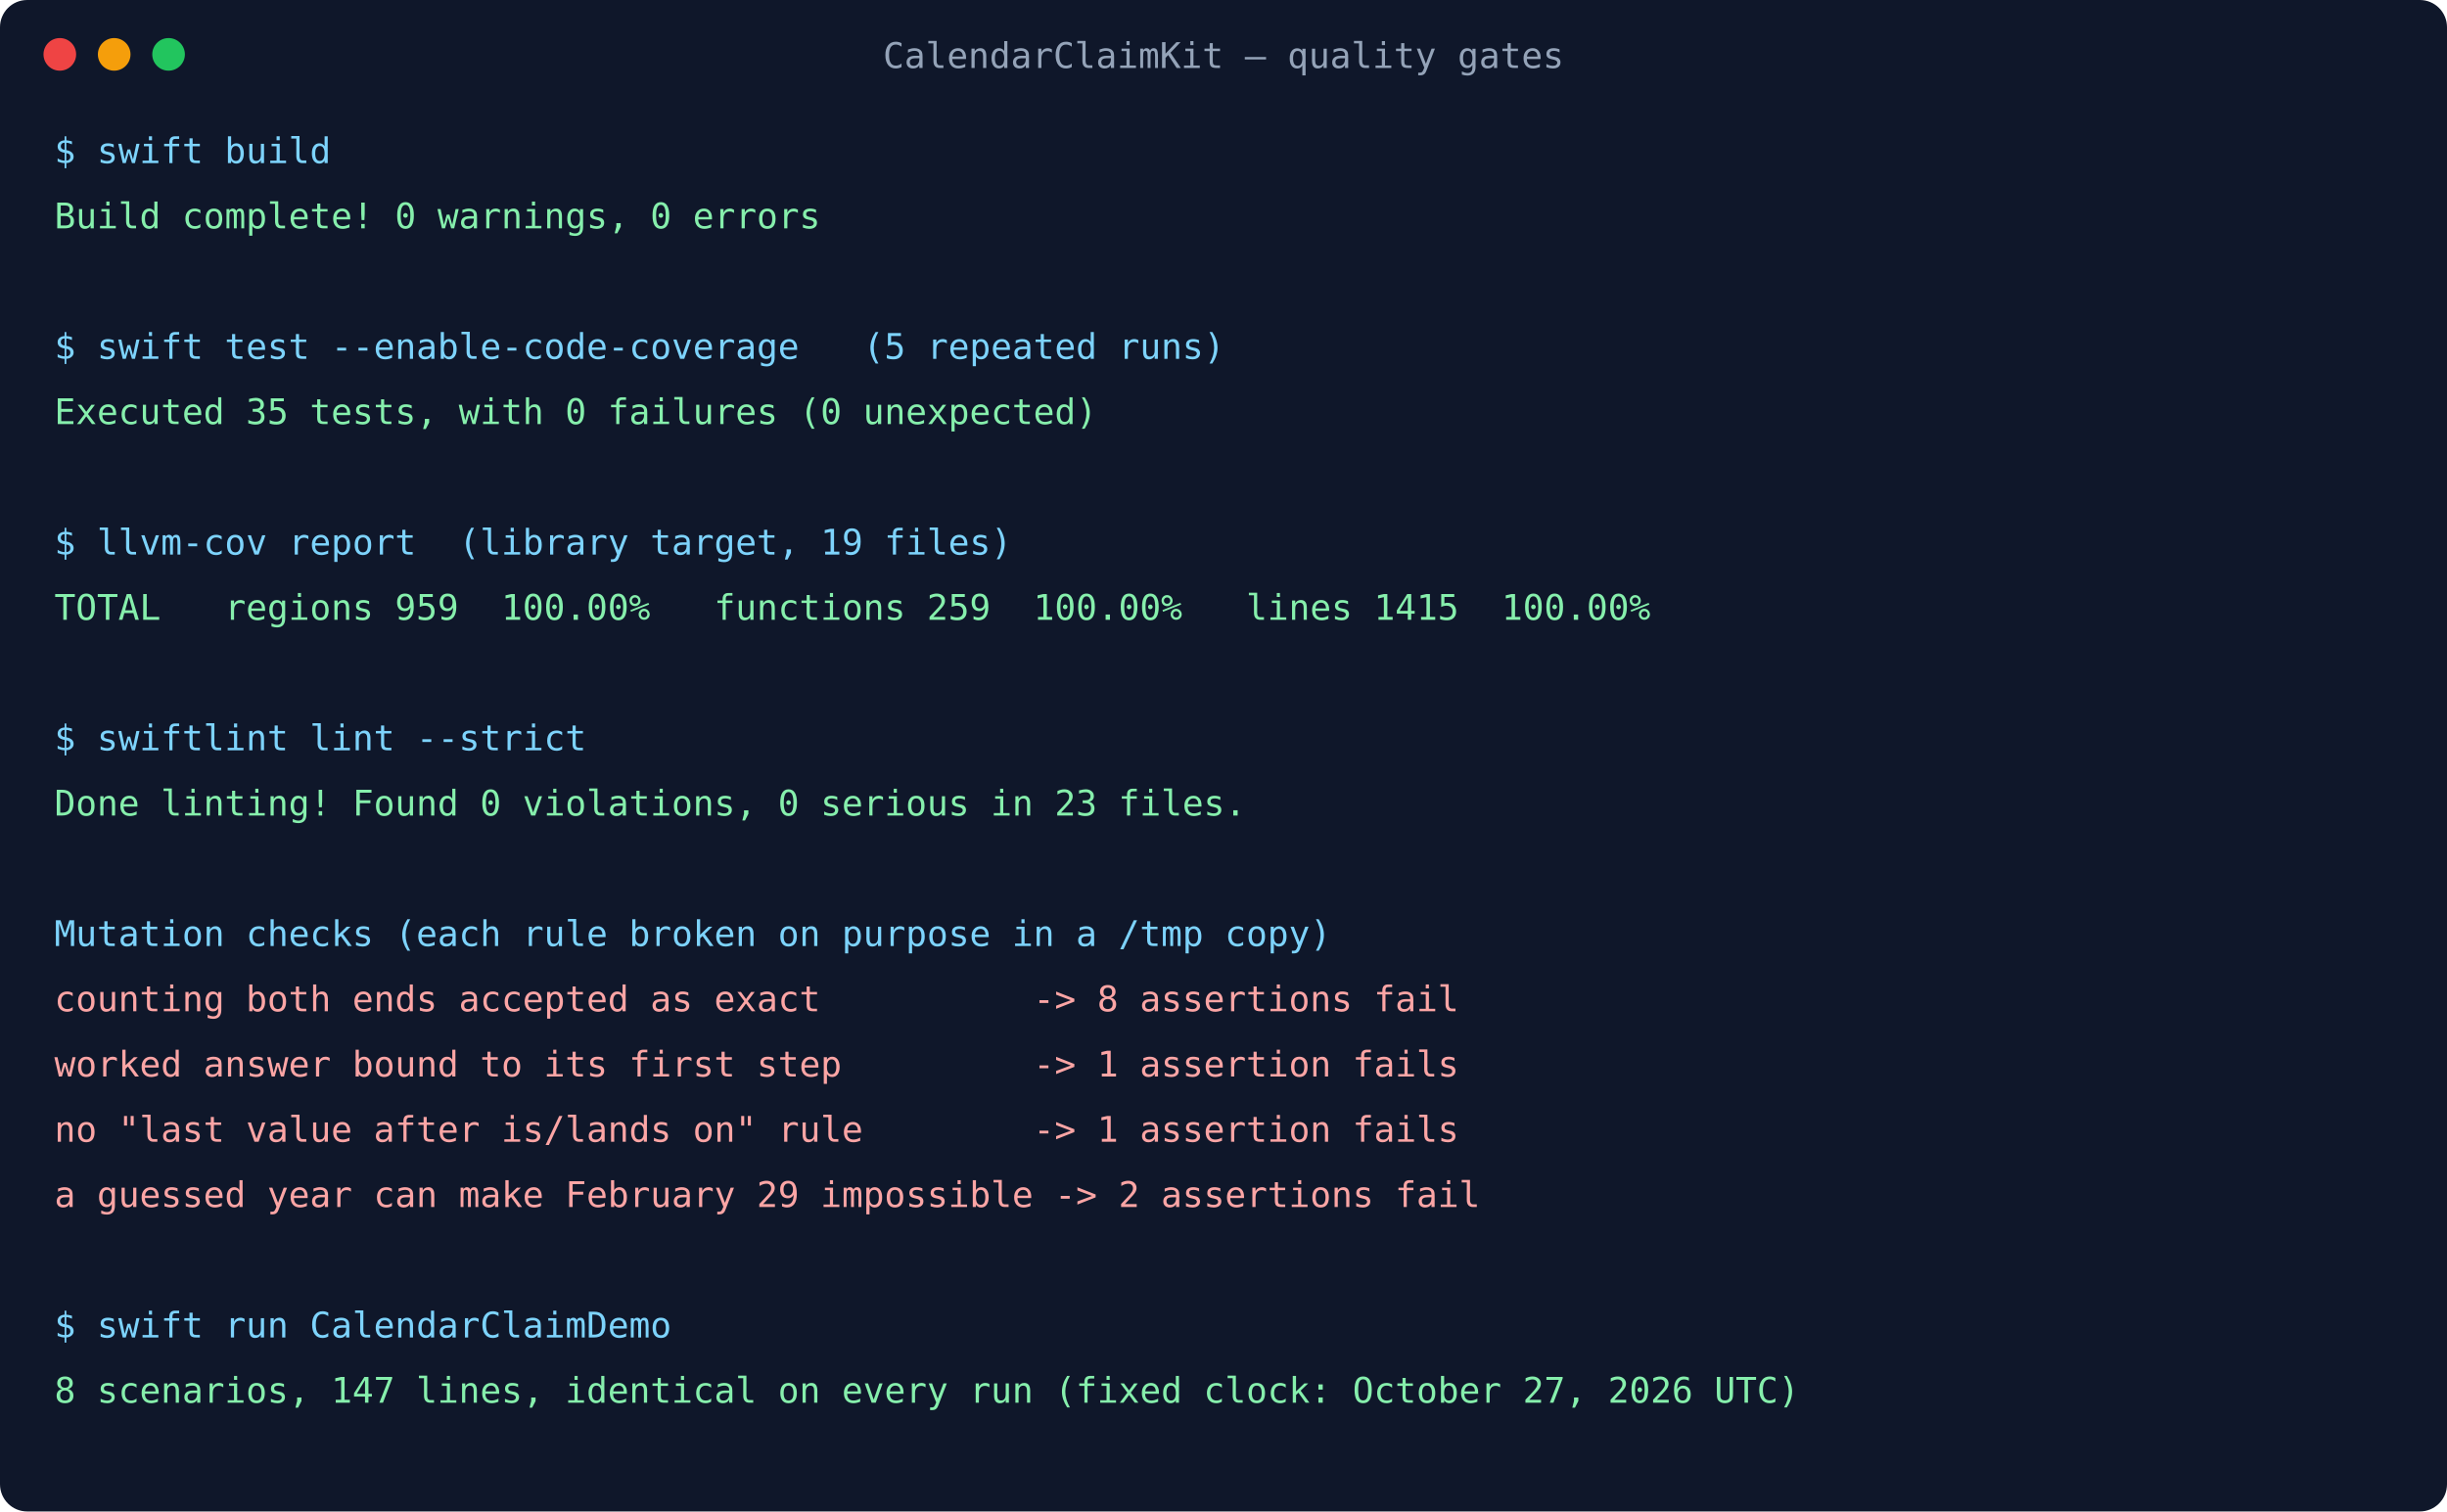
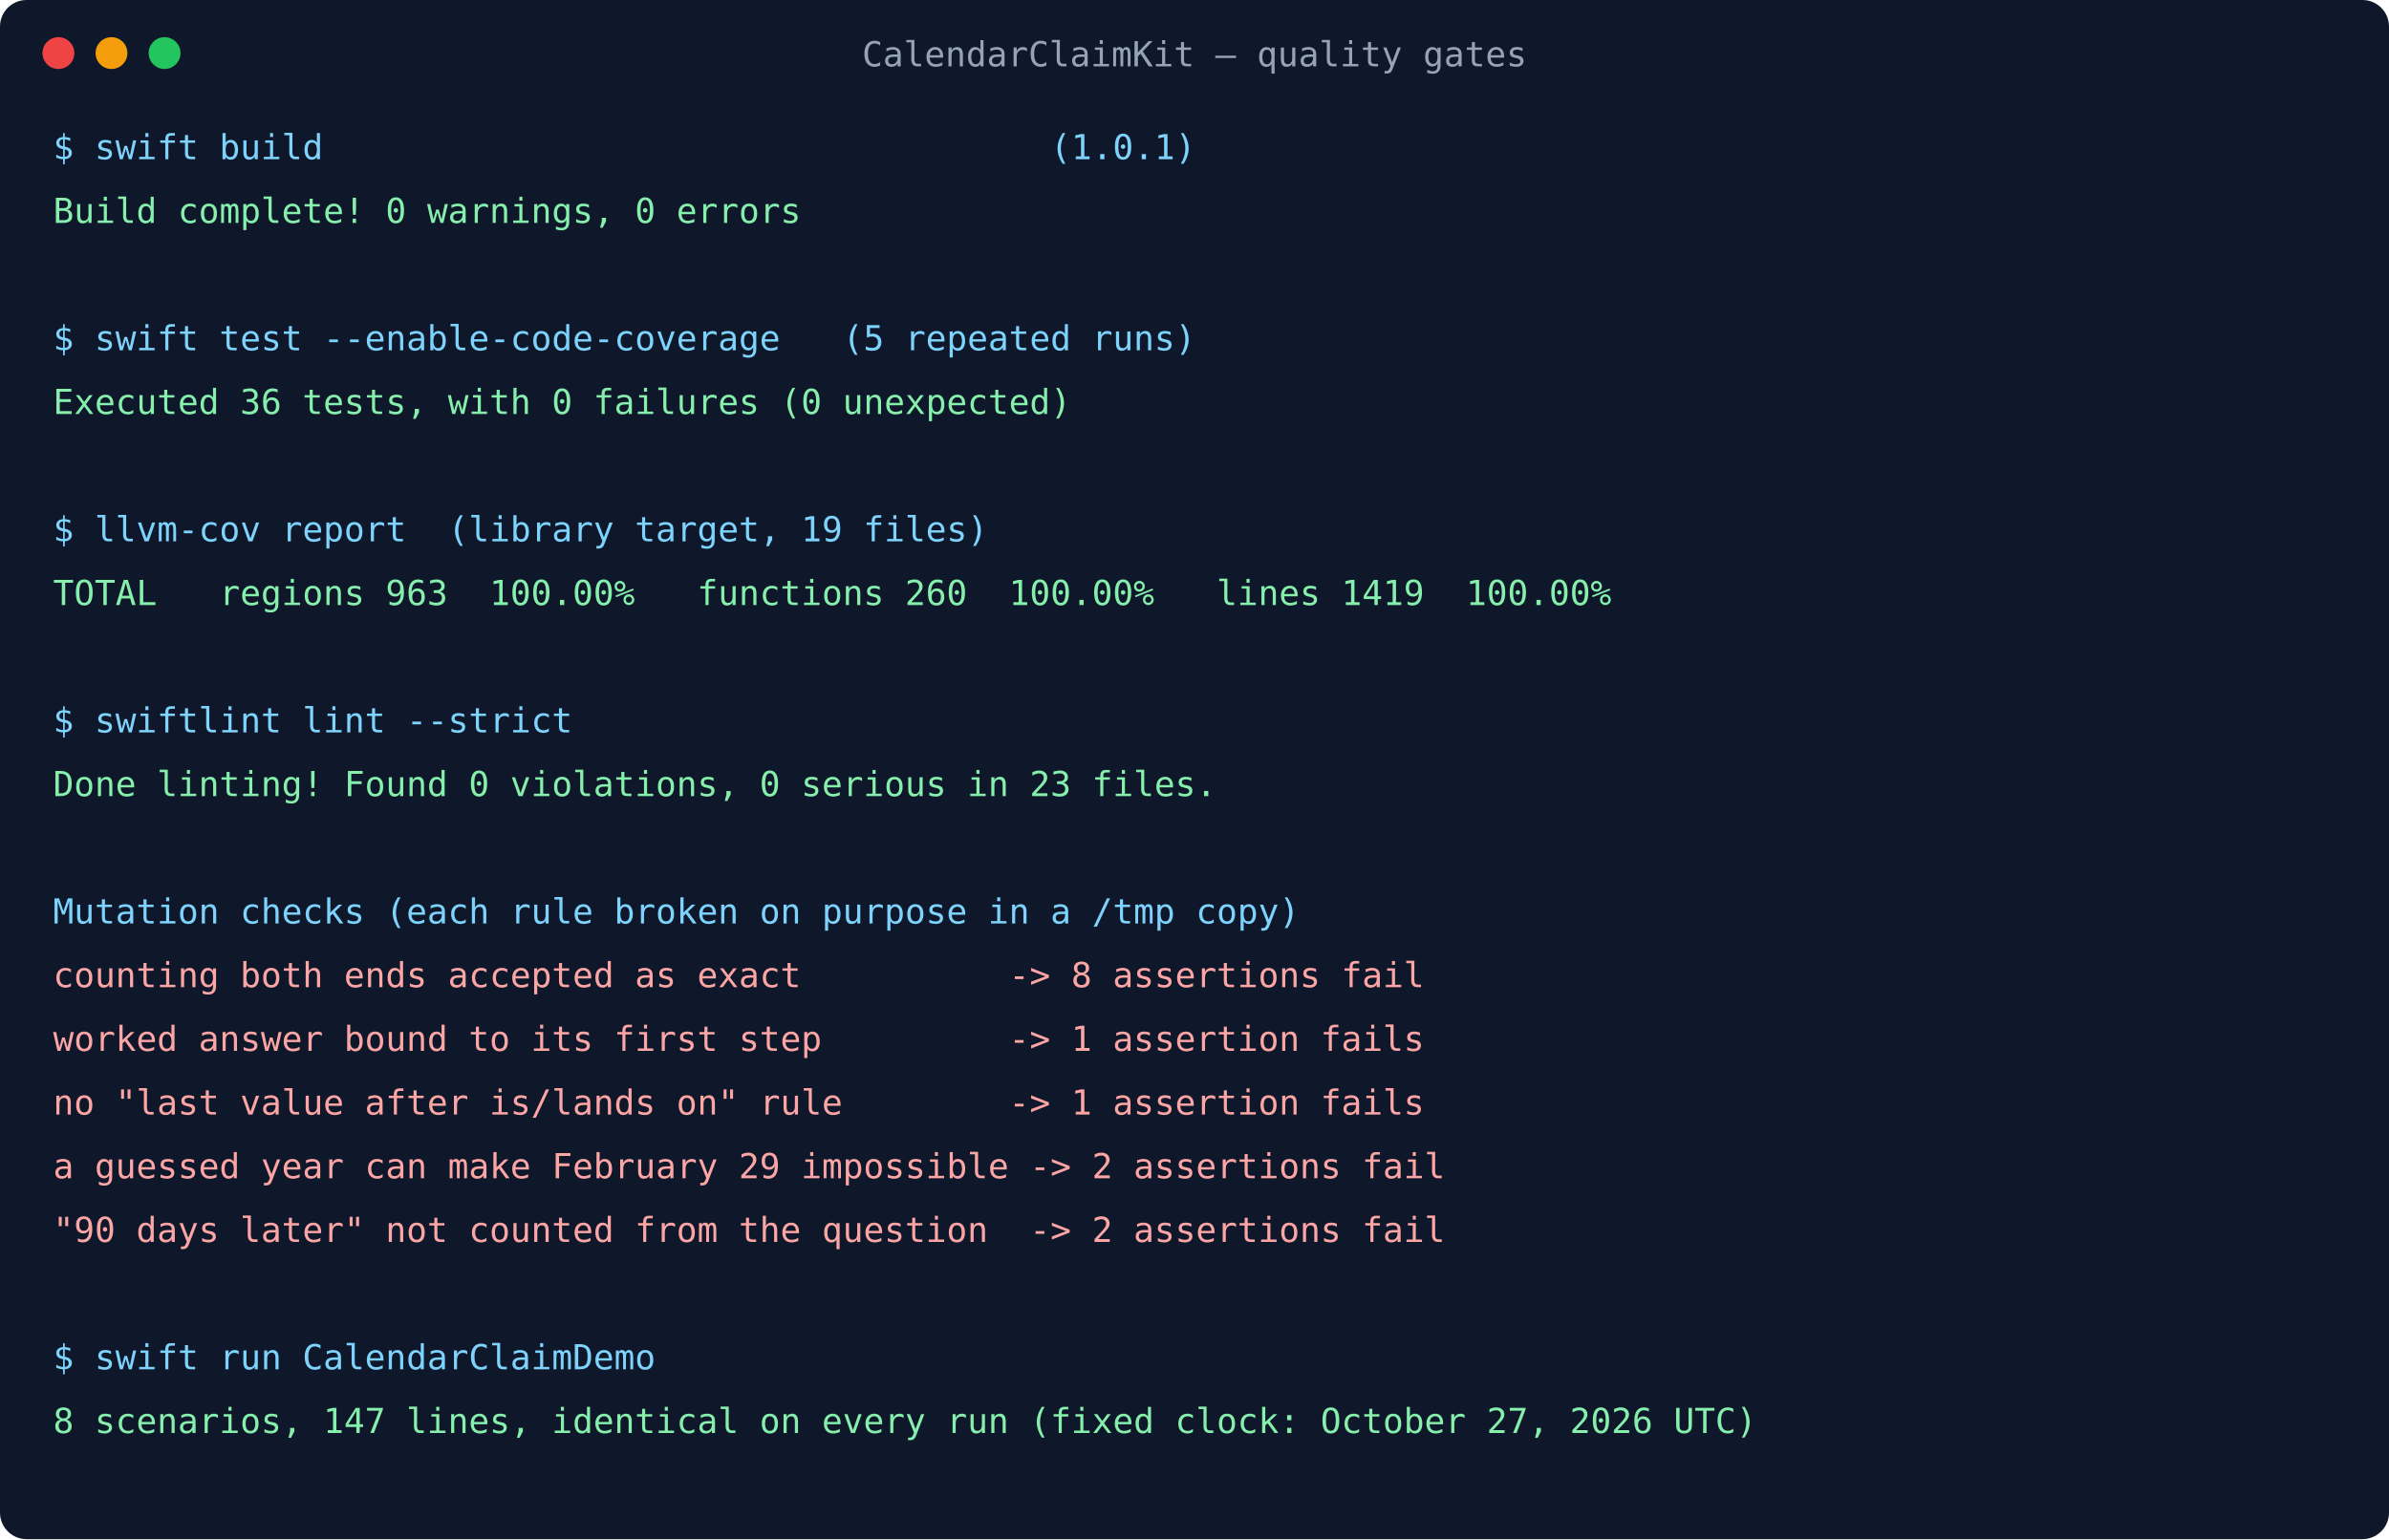
- <svg xmlns="http://www.w3.org/2000/svg" width="900" height="556" viewBox="0 0 900 556">
-   <rect width="900" height="556" rx="10" fill="#0f172a" />
+ <svg xmlns="http://www.w3.org/2000/svg" width="900" height="580" viewBox="0 0 900 580">
+   <rect width="900" height="580" rx="10" fill="#0f172a" />
  <circle cx="22" cy="20" r="6" fill="#ef4444" />
  <circle cx="42" cy="20" r="6" fill="#f59e0b" />
  <circle cx="62" cy="20" r="6" fill="#22c55e" />
  <text x="450" y="25" fill="#94a3b8" font-family="Menlo, monospace" font-size="13" text-anchor="middle">CalendarClaimKit — quality gates</text>
-   <text x="20" y="60" fill="#7dd3fc" font-family="Menlo, monospace" font-size="13">$ swift build</text>
+   <text x="20" y="60" fill="#7dd3fc" font-family="Menlo, monospace" font-size="13">$ swift build                                   (1.0.1)</text>
  <text x="20" y="84" fill="#86efac" font-family="Menlo, monospace" font-size="13">Build complete! 0 warnings, 0 errors</text>
  <text x="20" y="108" fill="#e2e8f0" font-family="Menlo, monospace" font-size="13" />
  <text x="20" y="132" fill="#7dd3fc" font-family="Menlo, monospace" font-size="13">$ swift test --enable-code-coverage   (5 repeated runs)</text>
-   <text x="20" y="156" fill="#86efac" font-family="Menlo, monospace" font-size="13">Executed 35 tests, with 0 failures (0 unexpected)</text>
+   <text x="20" y="156" fill="#86efac" font-family="Menlo, monospace" font-size="13">Executed 36 tests, with 0 failures (0 unexpected)</text>
  <text x="20" y="180" fill="#e2e8f0" font-family="Menlo, monospace" font-size="13" />
  <text x="20" y="204" fill="#7dd3fc" font-family="Menlo, monospace" font-size="13">$ llvm-cov report  (library target, 19 files)</text>
-   <text x="20" y="228" fill="#86efac" font-family="Menlo, monospace" font-size="13">TOTAL   regions 959  100.00%   functions 259  100.00%   lines 1415  100.00%</text>
+   <text x="20" y="228" fill="#86efac" font-family="Menlo, monospace" font-size="13">TOTAL   regions 963  100.00%   functions 260  100.00%   lines 1419  100.00%</text>
  <text x="20" y="252" fill="#e2e8f0" font-family="Menlo, monospace" font-size="13" />
  <text x="20" y="276" fill="#7dd3fc" font-family="Menlo, monospace" font-size="13">$ swiftlint lint --strict</text>
  <text x="20" y="300" fill="#86efac" font-family="Menlo, monospace" font-size="13">Done linting! Found 0 violations, 0 serious in 23 files.</text>
  <text x="20" y="324" fill="#e2e8f0" font-family="Menlo, monospace" font-size="13" />
  <text x="20" y="348" fill="#7dd3fc" font-family="Menlo, monospace" font-size="13">Mutation checks (each rule broken on purpose in a /tmp copy)</text>
  <text x="20" y="372" fill="#fca5a5" font-family="Menlo, monospace" font-size="13">counting both ends accepted as exact          -&gt; 8 assertions fail</text>
  <text x="20" y="396" fill="#fca5a5" font-family="Menlo, monospace" font-size="13">worked answer bound to its first step         -&gt; 1 assertion fails</text>
  <text x="20" y="420" fill="#fca5a5" font-family="Menlo, monospace" font-size="13">no "last value after is/lands on" rule        -&gt; 1 assertion fails</text>
  <text x="20" y="444" fill="#fca5a5" font-family="Menlo, monospace" font-size="13">a guessed year can make February 29 impossible -&gt; 2 assertions fail</text>
-   <text x="20" y="468" fill="#e2e8f0" font-family="Menlo, monospace" font-size="13" />
-   <text x="20" y="492" fill="#7dd3fc" font-family="Menlo, monospace" font-size="13">$ swift run CalendarClaimDemo</text>
-   <text x="20" y="516" fill="#86efac" font-family="Menlo, monospace" font-size="13">8 scenarios, 147 lines, identical on every run (fixed clock: October 27, 2026 UTC)</text>
+   <text x="20" y="468" fill="#fca5a5" font-family="Menlo, monospace" font-size="13">"90 days later" not counted from the question  -&gt; 2 assertions fail</text>
+   <text x="20" y="492" fill="#e2e8f0" font-family="Menlo, monospace" font-size="13" />
+   <text x="20" y="516" fill="#7dd3fc" font-family="Menlo, monospace" font-size="13">$ swift run CalendarClaimDemo</text>
+   <text x="20" y="540" fill="#86efac" font-family="Menlo, monospace" font-size="13">8 scenarios, 147 lines, identical on every run (fixed clock: October 27, 2026 UTC)</text>
</svg>
